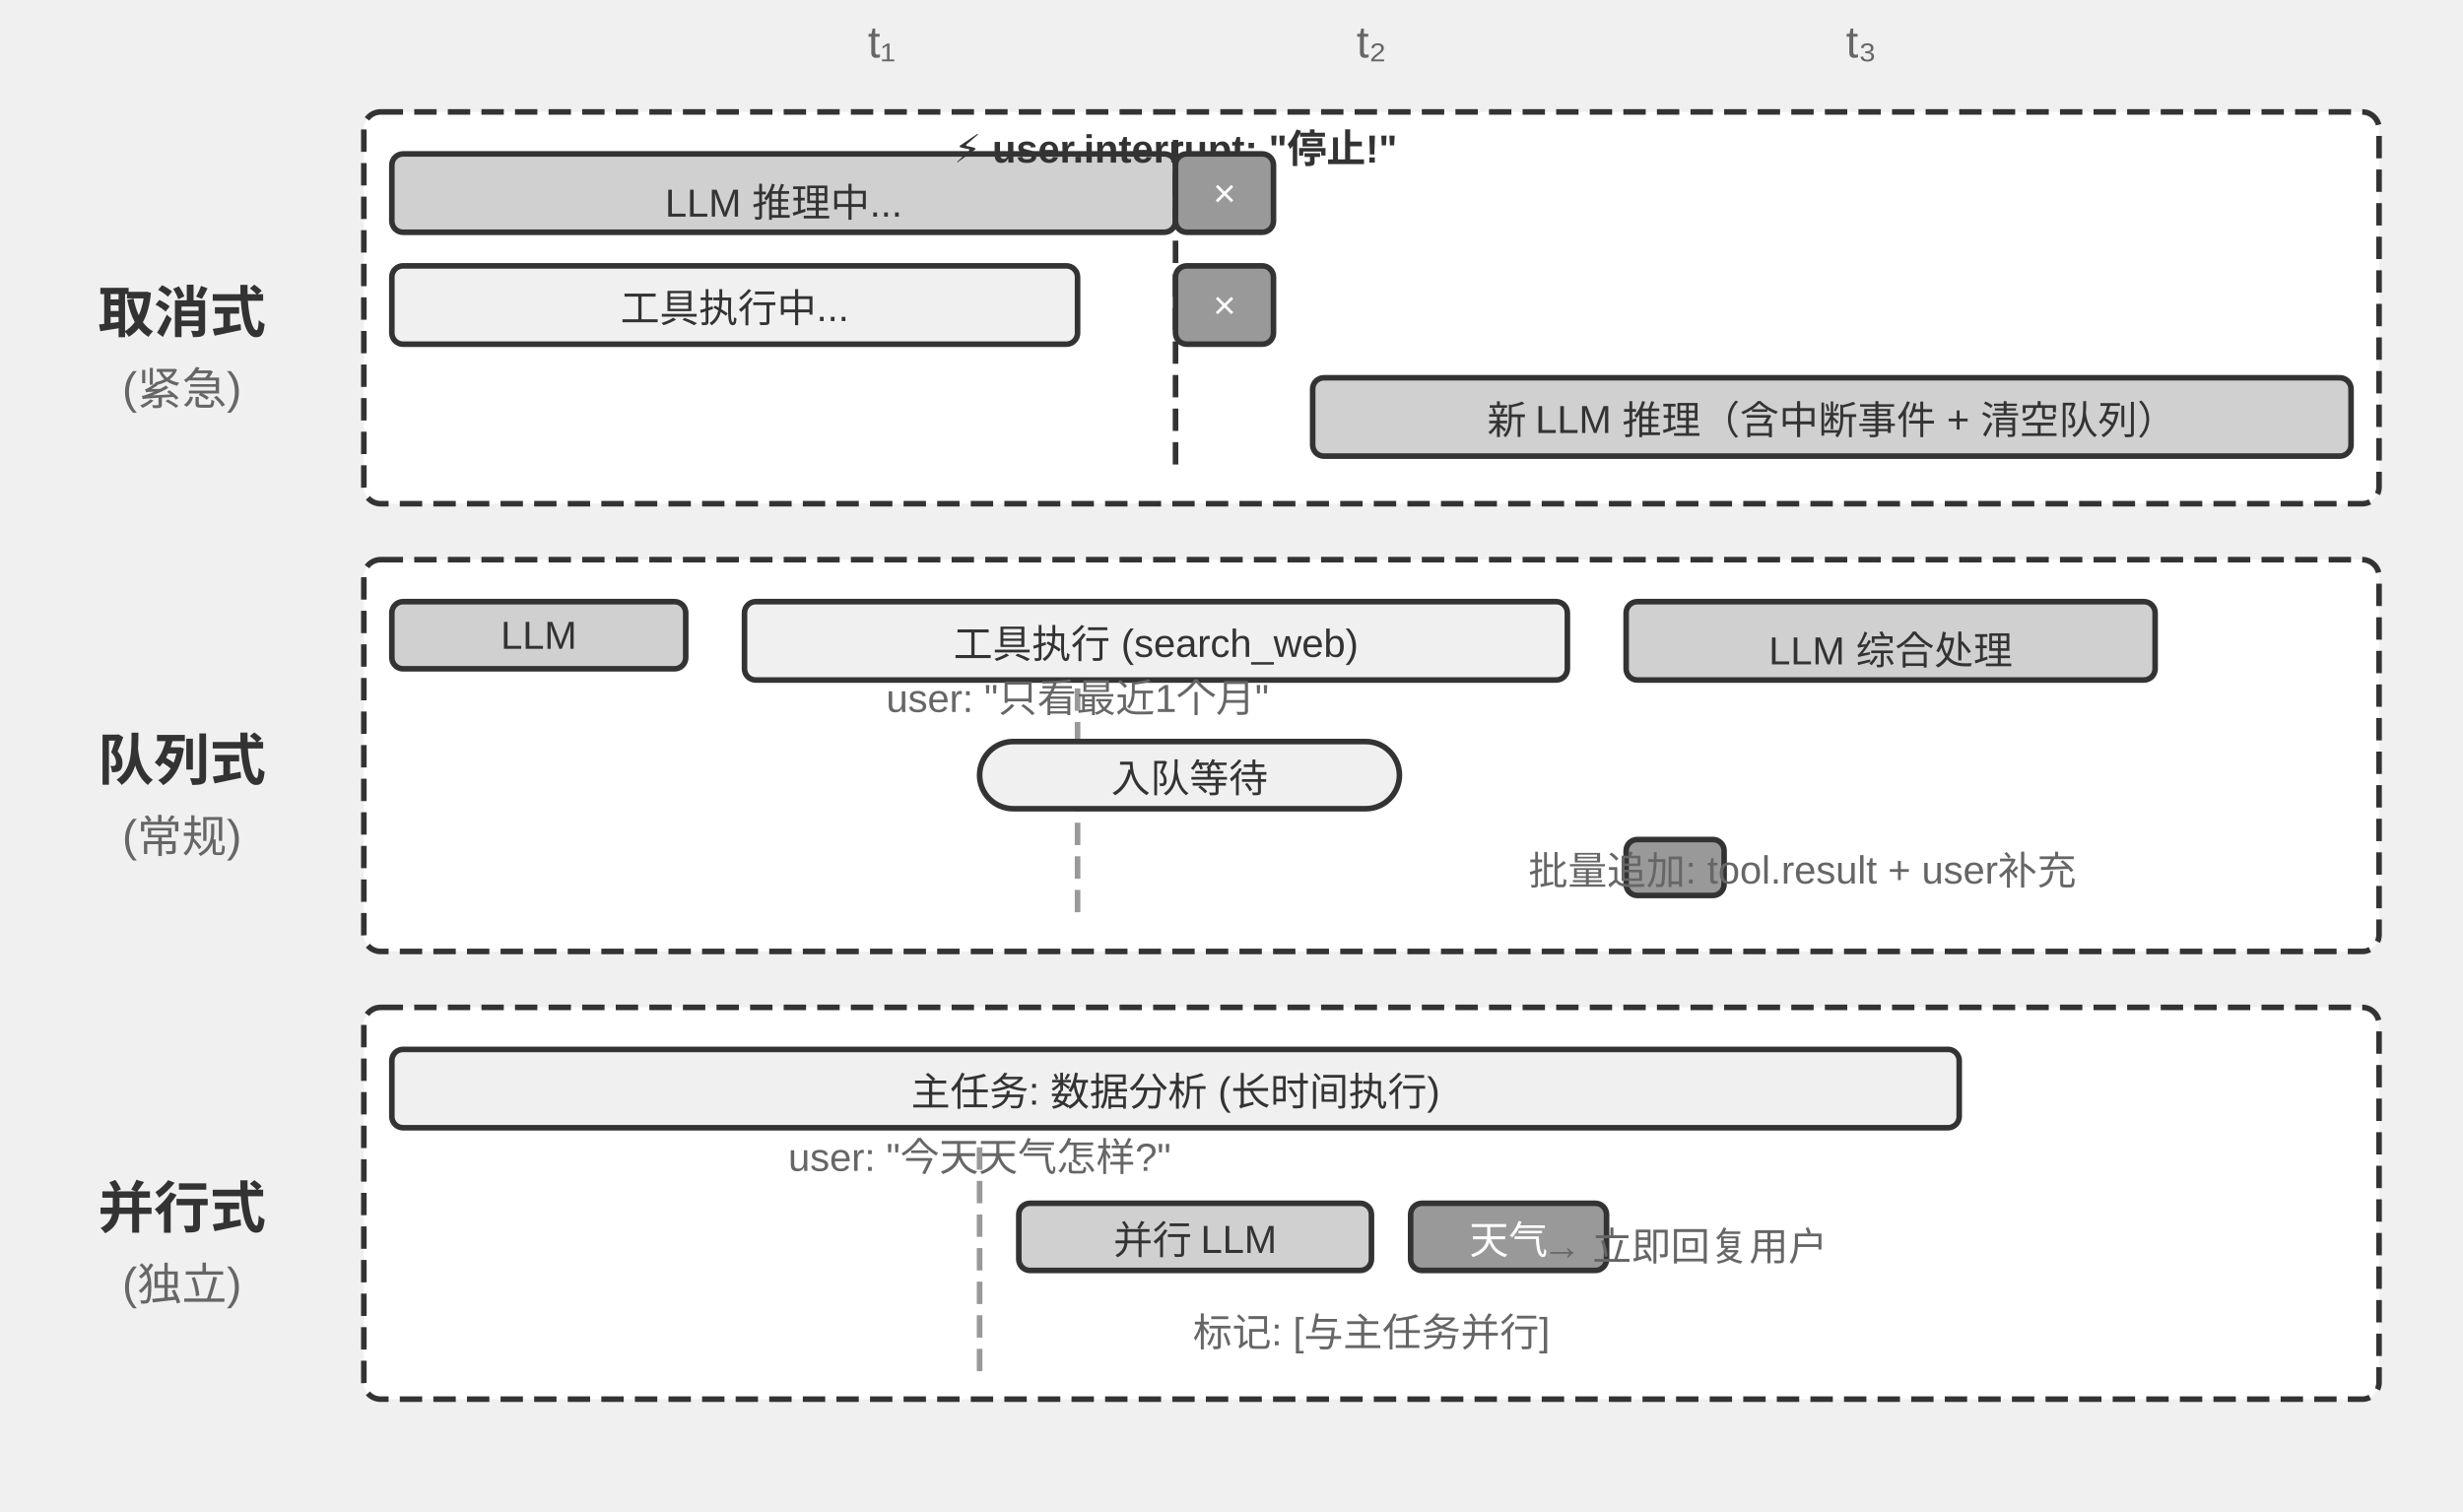
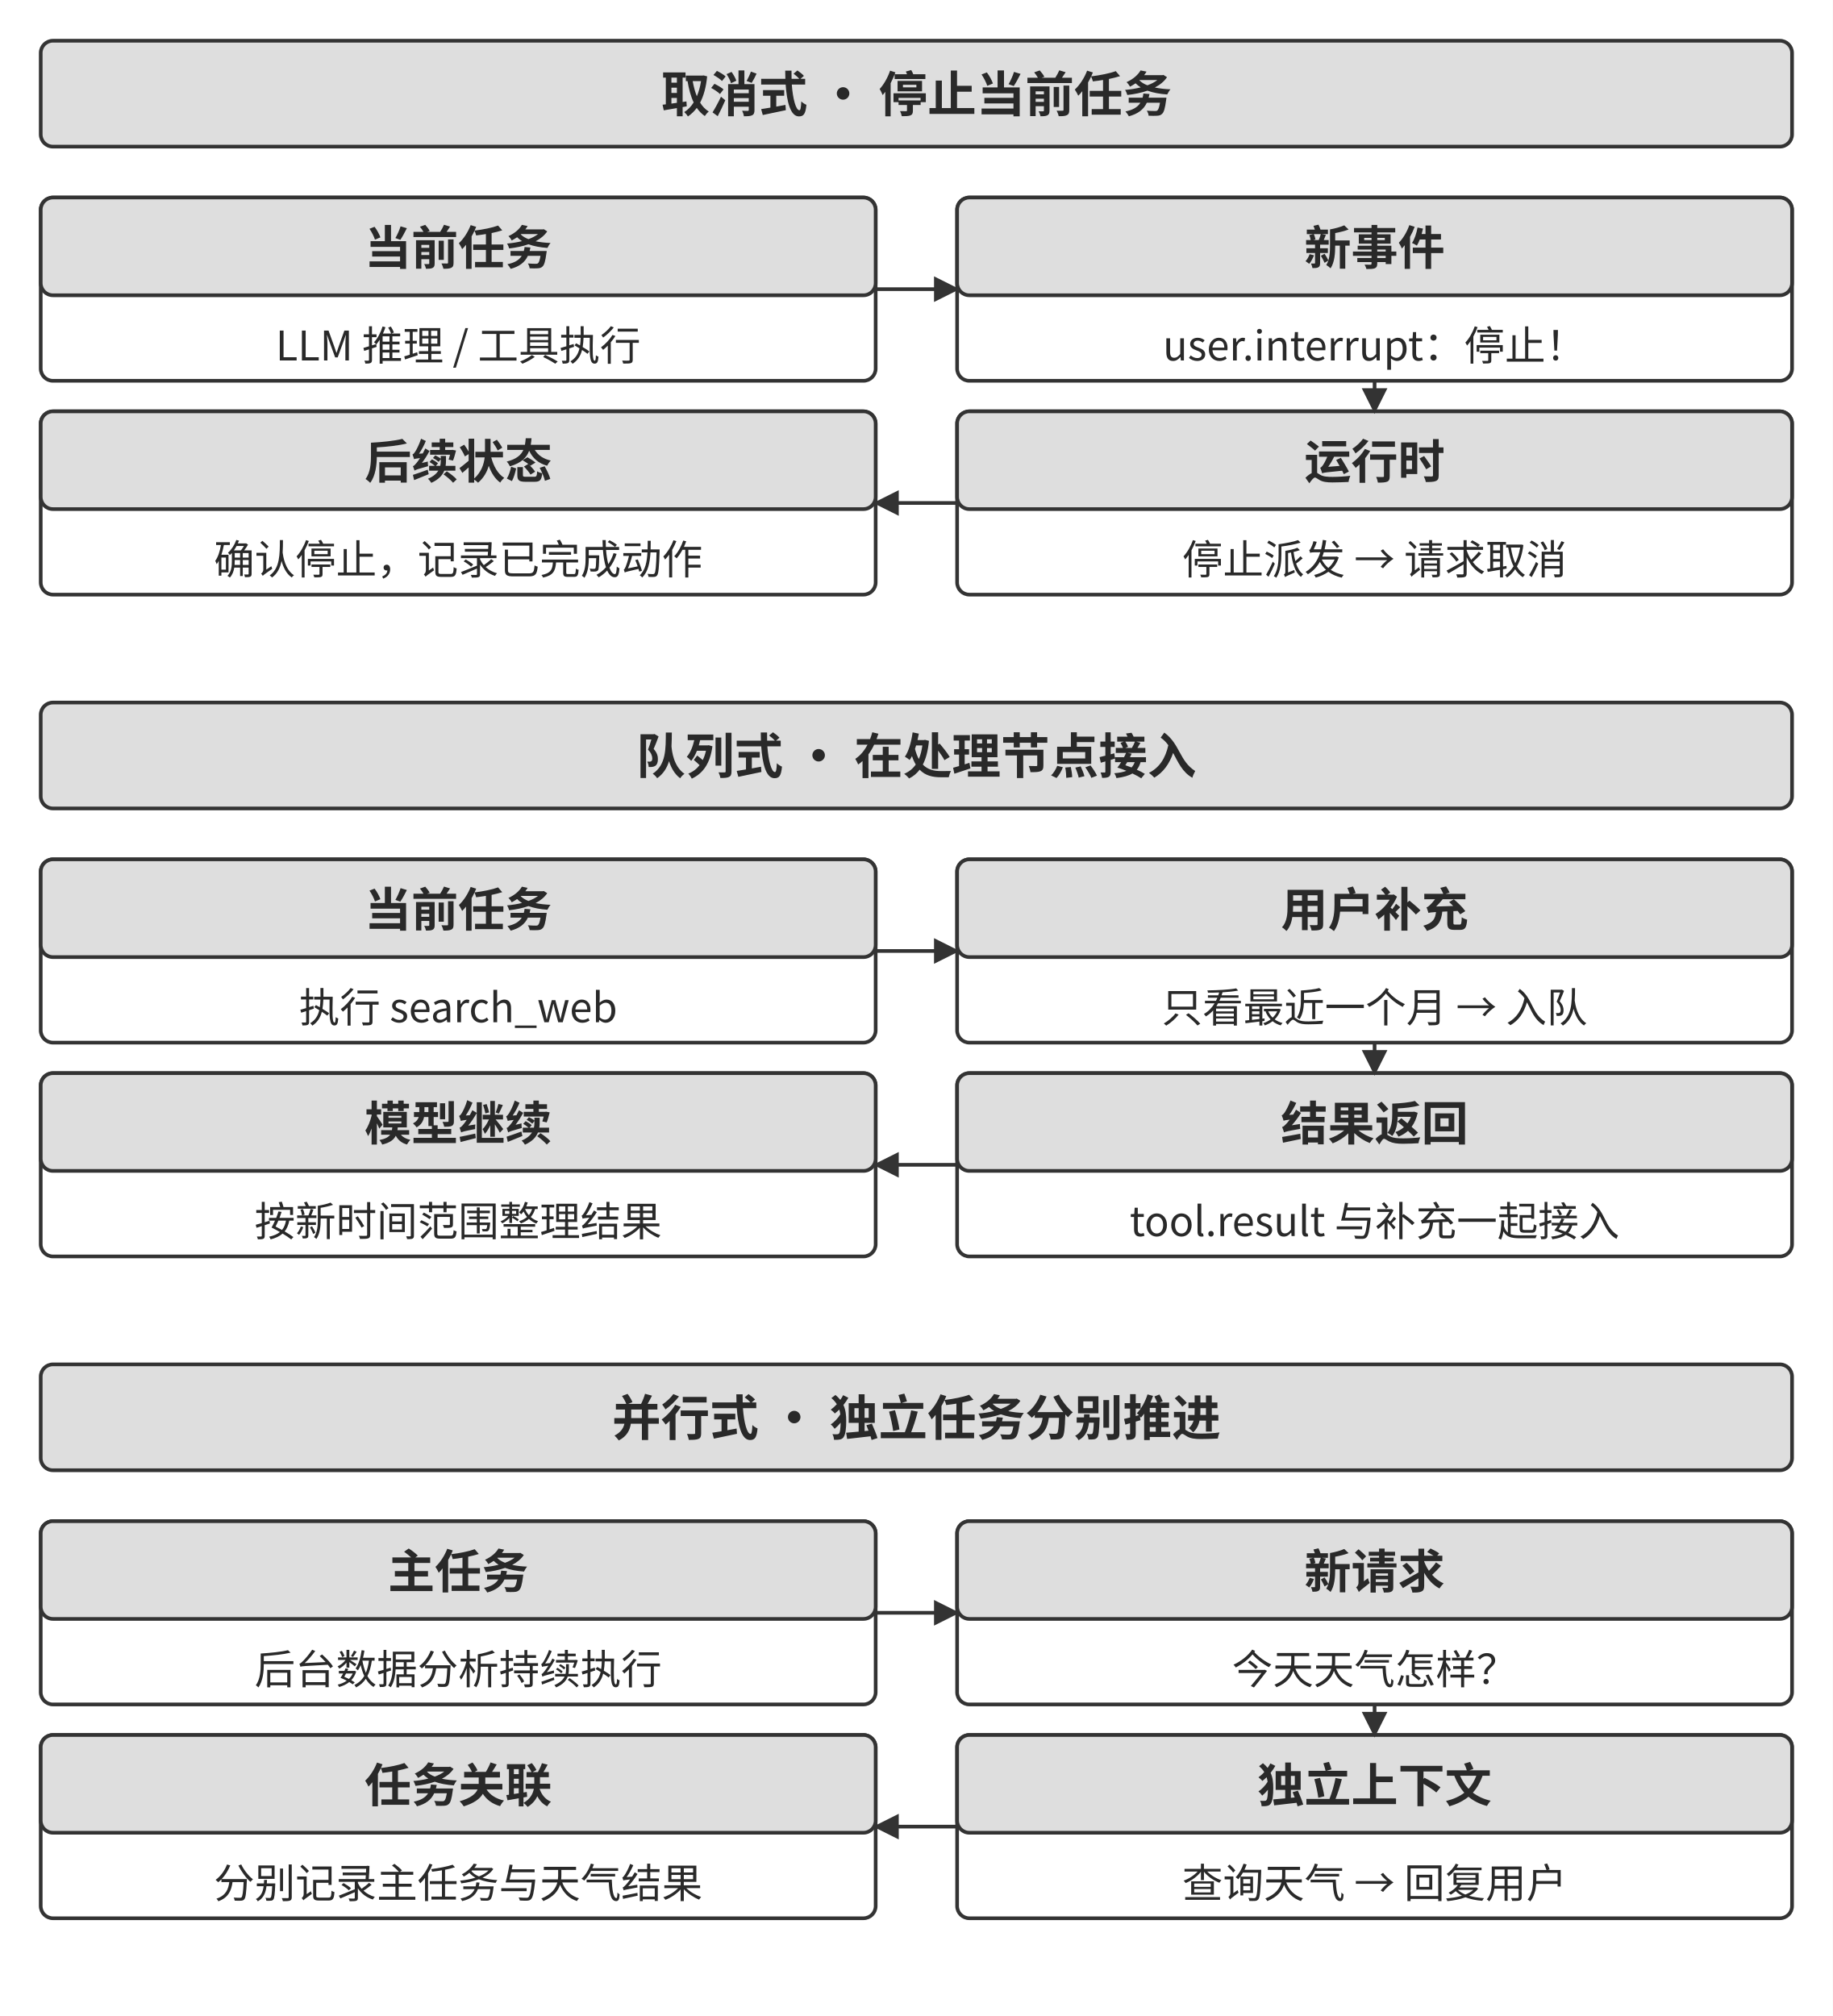
- <svg xmlns="http://www.w3.org/2000/svg" viewBox="0 40 880 540" width="880" height="540" style="background:#ffffff">
+ <svg xmlns="http://www.w3.org/2000/svg" width="150mm" height="165.00mm" viewBox="0 0 900 990" role="img" aria-labelledby="title desc">
  <defs>
-     <marker id="ah" markerWidth="12" markerHeight="8" refX="12" refY="4" orient="auto">
-       <polygon points="0 0, 12 4, 0 8" fill="#333333" />
-     </marker>
-     <marker id="ah-light" markerWidth="12" markerHeight="8" refX="12" refY="4" orient="auto">
-       <polygon points="0 0, 12 4, 0 8" fill="#999999" />
+     <marker id="arrow" viewBox="0 0 10 10" refX="9" refY="5" markerWidth="7" markerHeight="7" orient="auto-start-reverse">
+       <path d="M0 0 L10 5 L0 10 Z" fill="#333333" />
    </marker>
  </defs>
-   <text x="315.0" y="55" font-family="Arial, 'Helvetica Neue', Helvetica, 'PingFang SC', 'Microsoft YaHei', sans-serif" font-size="16" fill="#666666" text-anchor="middle" dominant-baseline="central" font-weight="normal">t₁</text>
-   <text x="490.0" y="55" font-family="Arial, 'Helvetica Neue', Helvetica, 'PingFang SC', 'Microsoft YaHei', sans-serif" font-size="16" fill="#666666" text-anchor="middle" dominant-baseline="central" font-weight="normal">t₂</text>
-   <text x="665.0" y="55" font-family="Arial, 'Helvetica Neue', Helvetica, 'PingFang SC', 'Microsoft YaHei', sans-serif" font-size="16" fill="#666666" text-anchor="middle" dominant-baseline="central" font-weight="normal">t₃</text>
-   <rect x="130" y="80" width="720" height="140" rx="6" fill="#ffffff" stroke="#333333" stroke-width="2" stroke-dasharray="8,4" />
-   <text x="65.0" y="150" font-family="Arial, 'Helvetica Neue', Helvetica, 'PingFang SC', 'Microsoft YaHei', sans-serif" font-size="20" fill="#333333" text-anchor="middle" dominant-baseline="central" font-weight="bold">取消式</text>
-   <text x="65.0" y="175" font-family="Arial, 'Helvetica Neue', Helvetica, 'PingFang SC', 'Microsoft YaHei', sans-serif" font-size="16" fill="#666666" text-anchor="middle" dominant-baseline="central" font-weight="normal">(紧急)</text>
-   <rect x="140.0" y="95" width="280.0" height="28" rx="4" fill="#d0d0d0" stroke="#333333" stroke-width="2" />
-   <text x="280.0" y="109.0" font-family="Arial, 'Helvetica Neue', Helvetica, 'PingFang SC', 'Microsoft YaHei', sans-serif" font-size="14" fill="#333333" text-anchor="middle" dominant-baseline="central" font-weight="normal">LLM 推理中...</text>
-   <line x1="420.0" y1="90" x2="420.0" y2="210" stroke="#333333" stroke-width="2" stroke-dasharray="8,4" />
-   <text x="420.0" y="90" font-family="Arial, 'Helvetica Neue', Helvetica, 'PingFang SC', 'Microsoft YaHei', sans-serif" font-size="14" fill="#333333" text-anchor="middle" dominant-baseline="central" font-weight="bold">⚡ user.interrupt: "停止!"</text>
-   <rect x="420.0" y="95" width="35.0" height="28" rx="4" fill="#999999" stroke="#333333" stroke-width="2" />
-   <text x="437.5" y="109.0" font-family="Arial, 'Helvetica Neue', Helvetica, 'PingFang SC', 'Microsoft YaHei', sans-serif" font-size="14" fill="#ffffff" text-anchor="middle" dominant-baseline="central" font-weight="normal">×</text>
-   <rect x="140.0" y="135" width="245.0" height="28" rx="4" fill="#f0f0f0" stroke="#333333" stroke-width="2" />
-   <text x="262.5" y="149.0" font-family="Arial, 'Helvetica Neue', Helvetica, 'PingFang SC', 'Microsoft YaHei', sans-serif" font-size="14" fill="#333333" text-anchor="middle" dominant-baseline="central" font-weight="normal">工具执行中...</text>
-   <rect x="420.0" y="135" width="35.0" height="28" rx="4" fill="#999999" stroke="#333333" stroke-width="2" />
-   <text x="437.5" y="149.0" font-family="Arial, 'Helvetica Neue', Helvetica, 'PingFang SC', 'Microsoft YaHei', sans-serif" font-size="14" fill="#ffffff" text-anchor="middle" dominant-baseline="central" font-weight="normal">×</text>
-   <rect x="469.0" y="175" width="371.0" height="28" rx="4" fill="#d0d0d0" stroke="#333333" stroke-width="2" />
-   <text x="654.5" y="189.0" font-family="Arial, 'Helvetica Neue', Helvetica, 'PingFang SC', 'Microsoft YaHei', sans-serif" font-size="14" fill="#333333" text-anchor="middle" dominant-baseline="central" font-weight="normal">新 LLM 推理（含中断事件 + 清空队列）</text>
-   <rect x="130" y="240" width="720" height="140" rx="6" fill="#ffffff" stroke="#333333" stroke-width="2" stroke-dasharray="8,4" />
-   <text x="65.0" y="310" font-family="Arial, 'Helvetica Neue', Helvetica, 'PingFang SC', 'Microsoft YaHei', sans-serif" font-size="20" fill="#333333" text-anchor="middle" dominant-baseline="central" font-weight="bold">队列式</text>
-   <text x="65.0" y="335" font-family="Arial, 'Helvetica Neue', Helvetica, 'PingFang SC', 'Microsoft YaHei', sans-serif" font-size="16" fill="#666666" text-anchor="middle" dominant-baseline="central" font-weight="normal">(常规)</text>
-   <rect x="140.0" y="255" width="105.0" height="24" rx="4" fill="#d0d0d0" stroke="#333333" stroke-width="2" />
-   <text x="192.5" y="267.0" font-family="Arial, 'Helvetica Neue', Helvetica, 'PingFang SC', 'Microsoft YaHei', sans-serif" font-size="14" fill="#333333" text-anchor="middle" dominant-baseline="central" font-weight="normal">LLM</text>
-   <rect x="266.0" y="255" width="294.0" height="28" rx="4" fill="#f0f0f0" stroke="#333333" stroke-width="2" />
-   <text x="413.0" y="269.0" font-family="Arial, 'Helvetica Neue', Helvetica, 'PingFang SC', 'Microsoft YaHei', sans-serif" font-size="14" fill="#333333" text-anchor="middle" dominant-baseline="central" font-weight="normal">工具执行 (search_web)</text>
-   <rect x="581.0" y="255" width="189.0" height="28" rx="4" fill="#d0d0d0" stroke="#333333" stroke-width="2" />
-   <text x="675.5" y="269.0" font-family="Arial, 'Helvetica Neue', Helvetica, 'PingFang SC', 'Microsoft YaHei', sans-serif" font-size="14" fill="#333333" text-anchor="middle" dominant-baseline="central" font-weight="normal">LLM 综合处理</text>
-   <line x1="385.0" y1="286" x2="385.0" y2="370" stroke="#999999" stroke-width="2" stroke-dasharray="8,4" />
-   <text x="385.0" y="286" font-family="Arial, 'Helvetica Neue', Helvetica, 'PingFang SC', 'Microsoft YaHei', sans-serif" font-size="14" fill="#666666" text-anchor="middle" dominant-baseline="central" font-weight="normal">user: "只看最近1个月"</text>
-   <rect x="350.0" y="305" width="150" height="24" rx="12" fill="#f0f0f0" stroke="#333333" stroke-width="2" />
-   <text x="425.0" y="317.0" font-family="Arial, 'Helvetica Neue', Helvetica, 'PingFang SC', 'Microsoft YaHei', sans-serif" font-size="14" fill="#333333" text-anchor="middle" dominant-baseline="central" font-weight="normal">入队等待</text>
-   <rect x="581.0" y="340" width="35.0" height="20" rx="4" fill="#999999" stroke="#333333" stroke-width="2" />
-   <text x="598.5" y="350.0" font-family="Arial, 'Helvetica Neue', Helvetica, 'PingFang SC', 'Microsoft YaHei', sans-serif" font-size="14" fill="#ffffff" text-anchor="middle" dominant-baseline="central" font-weight="normal" />
-   <text x="644.0" y="350" font-family="Arial, 'Helvetica Neue', Helvetica, 'PingFang SC', 'Microsoft YaHei', sans-serif" font-size="14" fill="#666666" text-anchor="middle" dominant-baseline="central" font-weight="normal">批量追加: tool.result + user补充</text>
-   <rect x="130" y="400" width="720" height="140" rx="6" fill="#ffffff" stroke="#333333" stroke-width="2" stroke-dasharray="8,4" />
-   <text x="65.0" y="470" font-family="Arial, 'Helvetica Neue', Helvetica, 'PingFang SC', 'Microsoft YaHei', sans-serif" font-size="20" fill="#333333" text-anchor="middle" dominant-baseline="central" font-weight="bold">并行式</text>
-   <text x="65.0" y="495" font-family="Arial, 'Helvetica Neue', Helvetica, 'PingFang SC', 'Microsoft YaHei', sans-serif" font-size="16" fill="#666666" text-anchor="middle" dominant-baseline="central" font-weight="normal">(独立)</text>
-   <rect x="140.0" y="415" width="560.0" height="28" rx="4" fill="#f0f0f0" stroke="#333333" stroke-width="2" />
-   <text x="420.0" y="429.0" font-family="Arial, 'Helvetica Neue', Helvetica, 'PingFang SC', 'Microsoft YaHei', sans-serif" font-size="14" fill="#333333" text-anchor="middle" dominant-baseline="central" font-weight="normal">主任务: 数据分析 (长时间执行)</text>
-   <line x1="350.0" y1="450" x2="350.0" y2="530" stroke="#999999" stroke-width="2" stroke-dasharray="8,4" />
-   <text x="350.0" y="450" font-family="Arial, 'Helvetica Neue', Helvetica, 'PingFang SC', 'Microsoft YaHei', sans-serif" font-size="14" fill="#666666" text-anchor="middle" dominant-baseline="central" font-weight="normal">user: "今天天气怎样?"</text>
-   <rect x="364.0" y="470" width="126.0" height="24" rx="4" fill="#d0d0d0" stroke="#333333" stroke-width="2" />
-   <text x="427.0" y="482.0" font-family="Arial, 'Helvetica Neue', Helvetica, 'PingFang SC', 'Microsoft YaHei', sans-serif" font-size="14" fill="#333333" text-anchor="middle" dominant-baseline="central" font-weight="normal">并行 LLM</text>
-   <rect x="504.0" y="470" width="70.0" height="24" rx="4" fill="#999999" stroke="#333333" stroke-width="2" />
-   <text x="539.0" y="482.0" font-family="Arial, 'Helvetica Neue', Helvetica, 'PingFang SC', 'Microsoft YaHei', sans-serif" font-size="14" fill="#ffffff" text-anchor="middle" dominant-baseline="central" font-weight="normal">天气</text>
-   <text x="602.0" y="482" font-family="Arial, 'Helvetica Neue', Helvetica, 'PingFang SC', 'Microsoft YaHei', sans-serif" font-size="14" fill="#666666" text-anchor="middle" dominant-baseline="central" font-weight="normal">→ 立即回复用户</text>
-   <text x="490.0" y="515" font-family="Arial, 'Helvetica Neue', Helvetica, 'PingFang SC', 'Microsoft YaHei', sans-serif" font-size="14" fill="#666666" text-anchor="middle" dominant-baseline="central" font-weight="normal">标记: [与主任务并行]</text>
+   <rect width="900" height="990" fill="#ffffff" />
+   <rect x="20" y="20" width="860" height="52" rx="6" fill="#dedede" stroke="#333333" stroke-width="1.8" />
+   <text x="450" y="55" text-anchor="middle" font-family="Noto Sans CJK SC,Source Han Sans CN,Microsoft YaHei,sans-serif" font-size="24" font-weight="700" fill="#292929">取消式 · 停止当前任务</text>
+   <rect x="20" y="97" width="410" height="90" rx="6" fill="#ffffff" stroke="#333333" stroke-width="1.8" />
+   <rect x="20" y="97" width="410" height="48" rx="6" fill="#dedede" stroke="#333333" stroke-width="1.8" />
+   <text x="225.0" y="130" text-anchor="middle" font-family="Noto Sans CJK SC,Source Han Sans CN,Microsoft YaHei,sans-serif" font-size="23" font-weight="700" fill="#292929">当前任务</text>
+   <text x="225.0" y="177" text-anchor="middle" font-family="Noto Sans CJK SC,Source Han Sans CN,Microsoft YaHei,sans-serif" font-size="20" font-weight="400" fill="#292929">LLM 推理 / 工具执行</text>
+   <rect x="470" y="97" width="410" height="90" rx="6" fill="#ffffff" stroke="#333333" stroke-width="1.8" />
+   <rect x="470" y="97" width="410" height="48" rx="6" fill="#dedede" stroke="#333333" stroke-width="1.8" />
+   <text x="675.0" y="130" text-anchor="middle" font-family="Noto Sans CJK SC,Source Han Sans CN,Microsoft YaHei,sans-serif" font-size="23" font-weight="700" fill="#292929">新事件</text>
+   <text x="675.0" y="177" text-anchor="middle" font-family="Noto Sans CJK SC,Source Han Sans CN,Microsoft YaHei,sans-serif" font-size="20" font-weight="400" fill="#292929">user.interrupt：停止！</text>
+   <rect x="470" y="202" width="410" height="90" rx="6" fill="#ffffff" stroke="#333333" stroke-width="1.8" />
+   <rect x="470" y="202" width="410" height="48" rx="6" fill="#dedede" stroke="#333333" stroke-width="1.8" />
+   <text x="675.0" y="235" text-anchor="middle" font-family="Noto Sans CJK SC,Source Han Sans CN,Microsoft YaHei,sans-serif" font-size="23" font-weight="700" fill="#292929">运行时</text>
+   <text x="675.0" y="282" text-anchor="middle" font-family="Noto Sans CJK SC,Source Han Sans CN,Microsoft YaHei,sans-serif" font-size="20" font-weight="400" fill="#292929">停止派发 → 请求取消</text>
+   <rect x="20" y="202" width="410" height="90" rx="6" fill="#ffffff" stroke="#333333" stroke-width="1.8" />
+   <rect x="20" y="202" width="410" height="48" rx="6" fill="#dedede" stroke="#333333" stroke-width="1.8" />
+   <text x="225.0" y="235" text-anchor="middle" font-family="Noto Sans CJK SC,Source Han Sans CN,Microsoft YaHei,sans-serif" font-size="23" font-weight="700" fill="#292929">后续状态</text>
+   <text x="225.0" y="282" text-anchor="middle" font-family="Noto Sans CJK SC,Source Han Sans CN,Microsoft YaHei,sans-serif" font-size="20" font-weight="400" fill="#292929">确认停止，记录已完成动作</text>
+   <path d="M 430 142 L 470 142" fill="none" stroke="#333333" stroke-width="1.8" marker-end="url(#arrow)" />
+   <path d="M 675 187 L 675 202" fill="none" stroke="#333333" stroke-width="1.8" marker-end="url(#arrow)" />
+   <path d="M 470 247 L 430 247" fill="none" stroke="#333333" stroke-width="1.8" marker-end="url(#arrow)" />
+   <rect x="20" y="345" width="860" height="52" rx="6" fill="#dedede" stroke="#333333" stroke-width="1.8" />
+   <text x="450" y="380" text-anchor="middle" font-family="Noto Sans CJK SC,Source Han Sans CN,Microsoft YaHei,sans-serif" font-size="24" font-weight="700" fill="#292929">队列式 · 在处理节点接入</text>
+   <rect x="20" y="422" width="410" height="90" rx="6" fill="#ffffff" stroke="#333333" stroke-width="1.8" />
+   <rect x="20" y="422" width="410" height="48" rx="6" fill="#dedede" stroke="#333333" stroke-width="1.8" />
+   <text x="225.0" y="455" text-anchor="middle" font-family="Noto Sans CJK SC,Source Han Sans CN,Microsoft YaHei,sans-serif" font-size="23" font-weight="700" fill="#292929">当前任务</text>
+   <text x="225.0" y="502" text-anchor="middle" font-family="Noto Sans CJK SC,Source Han Sans CN,Microsoft YaHei,sans-serif" font-size="20" font-weight="400" fill="#292929">执行 search_web</text>
+   <rect x="470" y="422" width="410" height="90" rx="6" fill="#ffffff" stroke="#333333" stroke-width="1.8" />
+   <rect x="470" y="422" width="410" height="48" rx="6" fill="#dedede" stroke="#333333" stroke-width="1.8" />
+   <text x="675.0" y="455" text-anchor="middle" font-family="Noto Sans CJK SC,Source Han Sans CN,Microsoft YaHei,sans-serif" font-size="23" font-weight="700" fill="#292929">用户补充</text>
+   <text x="675.0" y="502" text-anchor="middle" font-family="Noto Sans CJK SC,Source Han Sans CN,Microsoft YaHei,sans-serif" font-size="20" font-weight="400" fill="#292929">只看最近一个月 → 入队</text>
+   <rect x="470" y="527" width="410" height="90" rx="6" fill="#ffffff" stroke="#333333" stroke-width="1.8" />
+   <rect x="470" y="527" width="410" height="48" rx="6" fill="#dedede" stroke="#333333" stroke-width="1.8" />
+   <text x="675.0" y="560" text-anchor="middle" font-family="Noto Sans CJK SC,Source Han Sans CN,Microsoft YaHei,sans-serif" font-size="23" font-weight="700" fill="#292929">结果返回</text>
+   <text x="675.0" y="607" text-anchor="middle" font-family="Noto Sans CJK SC,Source Han Sans CN,Microsoft YaHei,sans-serif" font-size="20" font-weight="400" fill="#292929">tool.result 与补充一起接入</text>
+   <rect x="20" y="527" width="410" height="90" rx="6" fill="#ffffff" stroke="#333333" stroke-width="1.8" />
+   <rect x="20" y="527" width="410" height="48" rx="6" fill="#dedede" stroke="#333333" stroke-width="1.8" />
+   <text x="225.0" y="560" text-anchor="middle" font-family="Noto Sans CJK SC,Source Han Sans CN,Microsoft YaHei,sans-serif" font-size="23" font-weight="700" fill="#292929">模型继续</text>
+   <text x="225.0" y="607" text-anchor="middle" font-family="Noto Sans CJK SC,Source Han Sans CN,Microsoft YaHei,sans-serif" font-size="20" font-weight="400" fill="#292929">按新时间范围整理结果</text>
+   <path d="M 430 467 L 470 467" fill="none" stroke="#333333" stroke-width="1.8" marker-end="url(#arrow)" />
+   <path d="M 675 512 L 675 527" fill="none" stroke="#333333" stroke-width="1.8" marker-end="url(#arrow)" />
+   <path d="M 470 572 L 430 572" fill="none" stroke="#333333" stroke-width="1.8" marker-end="url(#arrow)" />
+   <rect x="20" y="670" width="860" height="52" rx="6" fill="#dedede" stroke="#333333" stroke-width="1.8" />
+   <text x="450" y="705" text-anchor="middle" font-family="Noto Sans CJK SC,Source Han Sans CN,Microsoft YaHei,sans-serif" font-size="24" font-weight="700" fill="#292929">并行式 · 独立任务分别推进</text>
+   <rect x="20" y="747" width="410" height="90" rx="6" fill="#ffffff" stroke="#333333" stroke-width="1.8" />
+   <rect x="20" y="747" width="410" height="48" rx="6" fill="#dedede" stroke="#333333" stroke-width="1.8" />
+   <text x="225.0" y="780" text-anchor="middle" font-family="Noto Sans CJK SC,Source Han Sans CN,Microsoft YaHei,sans-serif" font-size="23" font-weight="700" fill="#292929">主任务</text>
+   <text x="225.0" y="827" text-anchor="middle" font-family="Noto Sans CJK SC,Source Han Sans CN,Microsoft YaHei,sans-serif" font-size="20" font-weight="400" fill="#292929">后台数据分析持续执行</text>
+   <rect x="470" y="747" width="410" height="90" rx="6" fill="#ffffff" stroke="#333333" stroke-width="1.8" />
+   <rect x="470" y="747" width="410" height="48" rx="6" fill="#dedede" stroke="#333333" stroke-width="1.8" />
+   <text x="675.0" y="780" text-anchor="middle" font-family="Noto Sans CJK SC,Source Han Sans CN,Microsoft YaHei,sans-serif" font-size="23" font-weight="700" fill="#292929">新请求</text>
+   <text x="675.0" y="827" text-anchor="middle" font-family="Noto Sans CJK SC,Source Han Sans CN,Microsoft YaHei,sans-serif" font-size="20" font-weight="400" fill="#292929">今天天气怎样？</text>
+   <rect x="470" y="852" width="410" height="90" rx="6" fill="#ffffff" stroke="#333333" stroke-width="1.8" />
+   <rect x="470" y="852" width="410" height="48" rx="6" fill="#dedede" stroke="#333333" stroke-width="1.8" />
+   <text x="675.0" y="885" text-anchor="middle" font-family="Noto Sans CJK SC,Source Han Sans CN,Microsoft YaHei,sans-serif" font-size="23" font-weight="700" fill="#292929">独立上下文</text>
+   <text x="675.0" y="932" text-anchor="middle" font-family="Noto Sans CJK SC,Source Han Sans CN,Microsoft YaHei,sans-serif" font-size="20" font-weight="400" fill="#292929">查询天气 → 回复用户</text>
+   <rect x="20" y="852" width="410" height="90" rx="6" fill="#ffffff" stroke="#333333" stroke-width="1.8" />
+   <rect x="20" y="852" width="410" height="48" rx="6" fill="#dedede" stroke="#333333" stroke-width="1.8" />
+   <text x="225.0" y="885" text-anchor="middle" font-family="Noto Sans CJK SC,Source Han Sans CN,Microsoft YaHei,sans-serif" font-size="23" font-weight="700" fill="#292929">任务关联</text>
+   <text x="225.0" y="932" text-anchor="middle" font-family="Noto Sans CJK SC,Source Han Sans CN,Microsoft YaHei,sans-serif" font-size="20" font-weight="400" fill="#292929">分别记录主任务与天气结果</text>
+   <path d="M 430 792 L 470 792" fill="none" stroke="#333333" stroke-width="1.8" marker-end="url(#arrow)" />
+   <path d="M 675 837 L 675 852" fill="none" stroke="#333333" stroke-width="1.8" marker-end="url(#arrow)" />
+   <path d="M 470 897 L 430 897" fill="none" stroke="#333333" stroke-width="1.8" marker-end="url(#arrow)" />
</svg>
